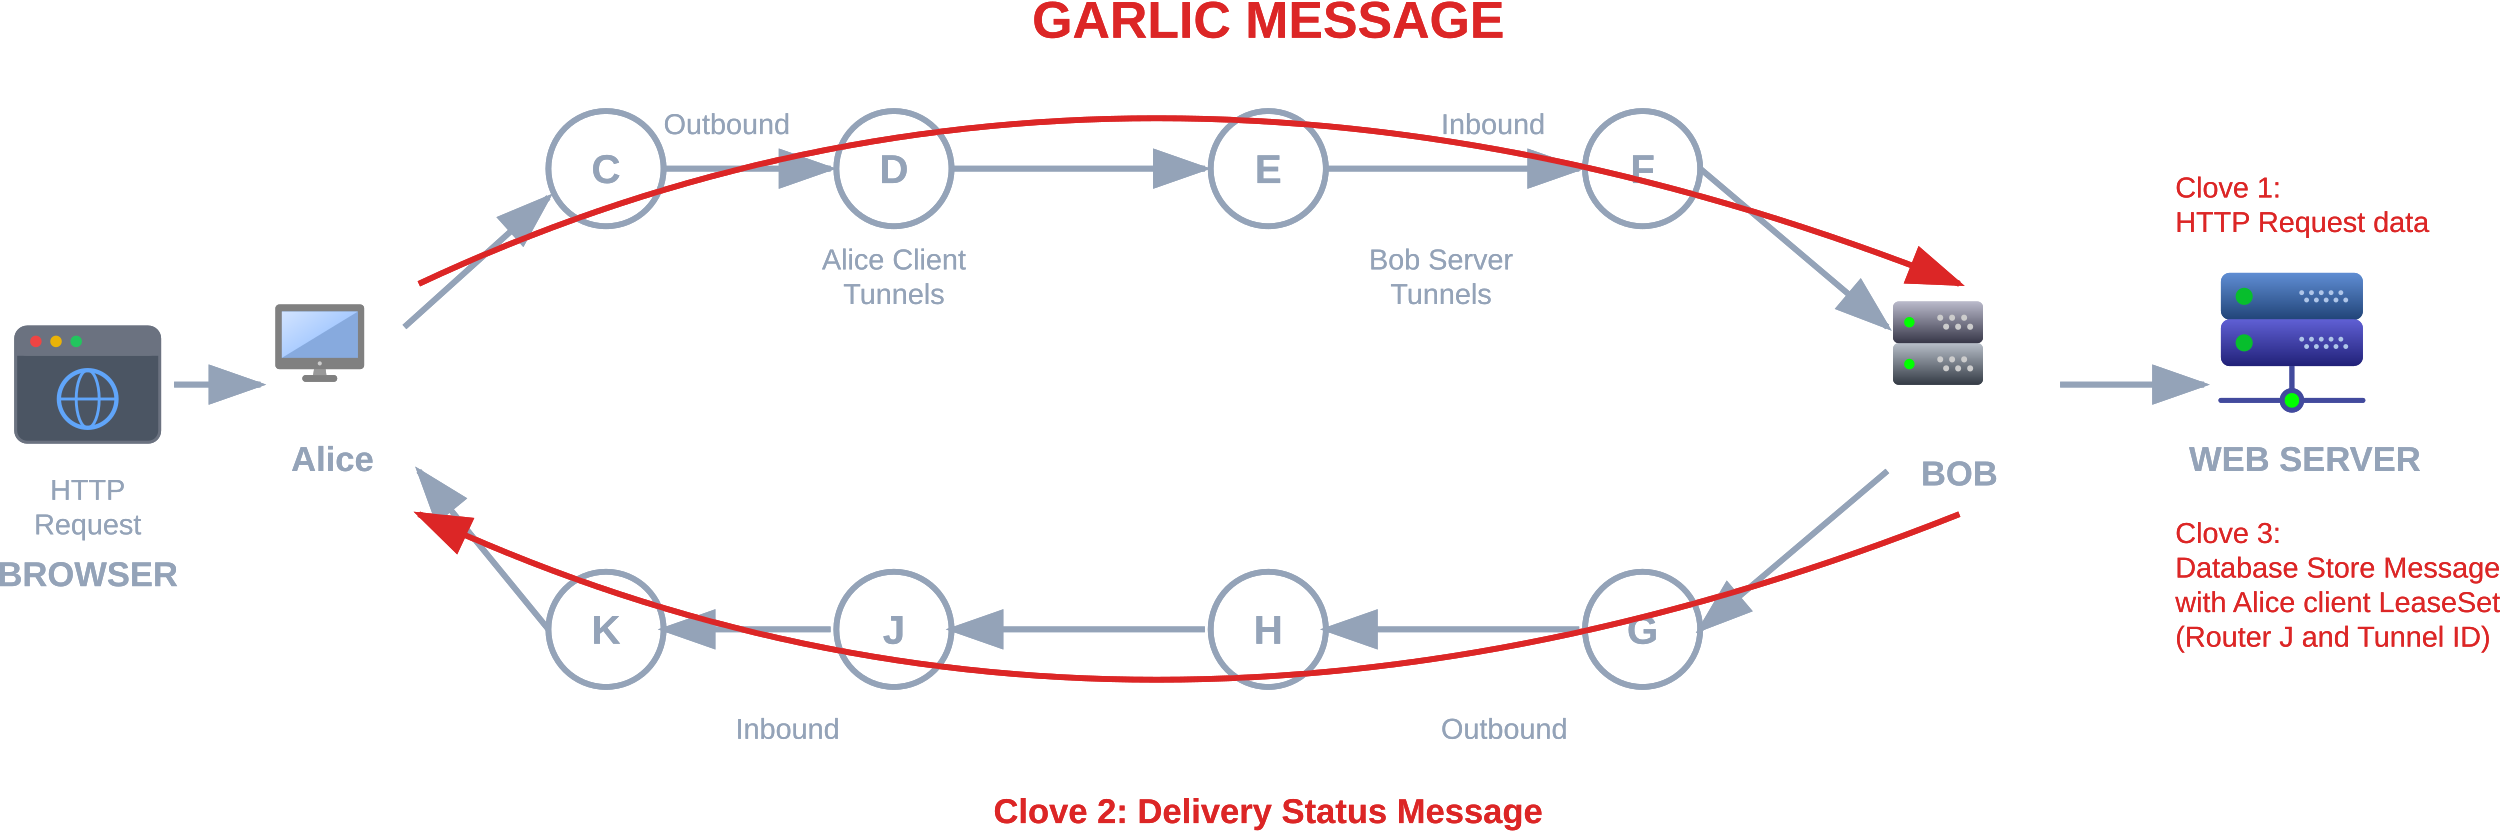
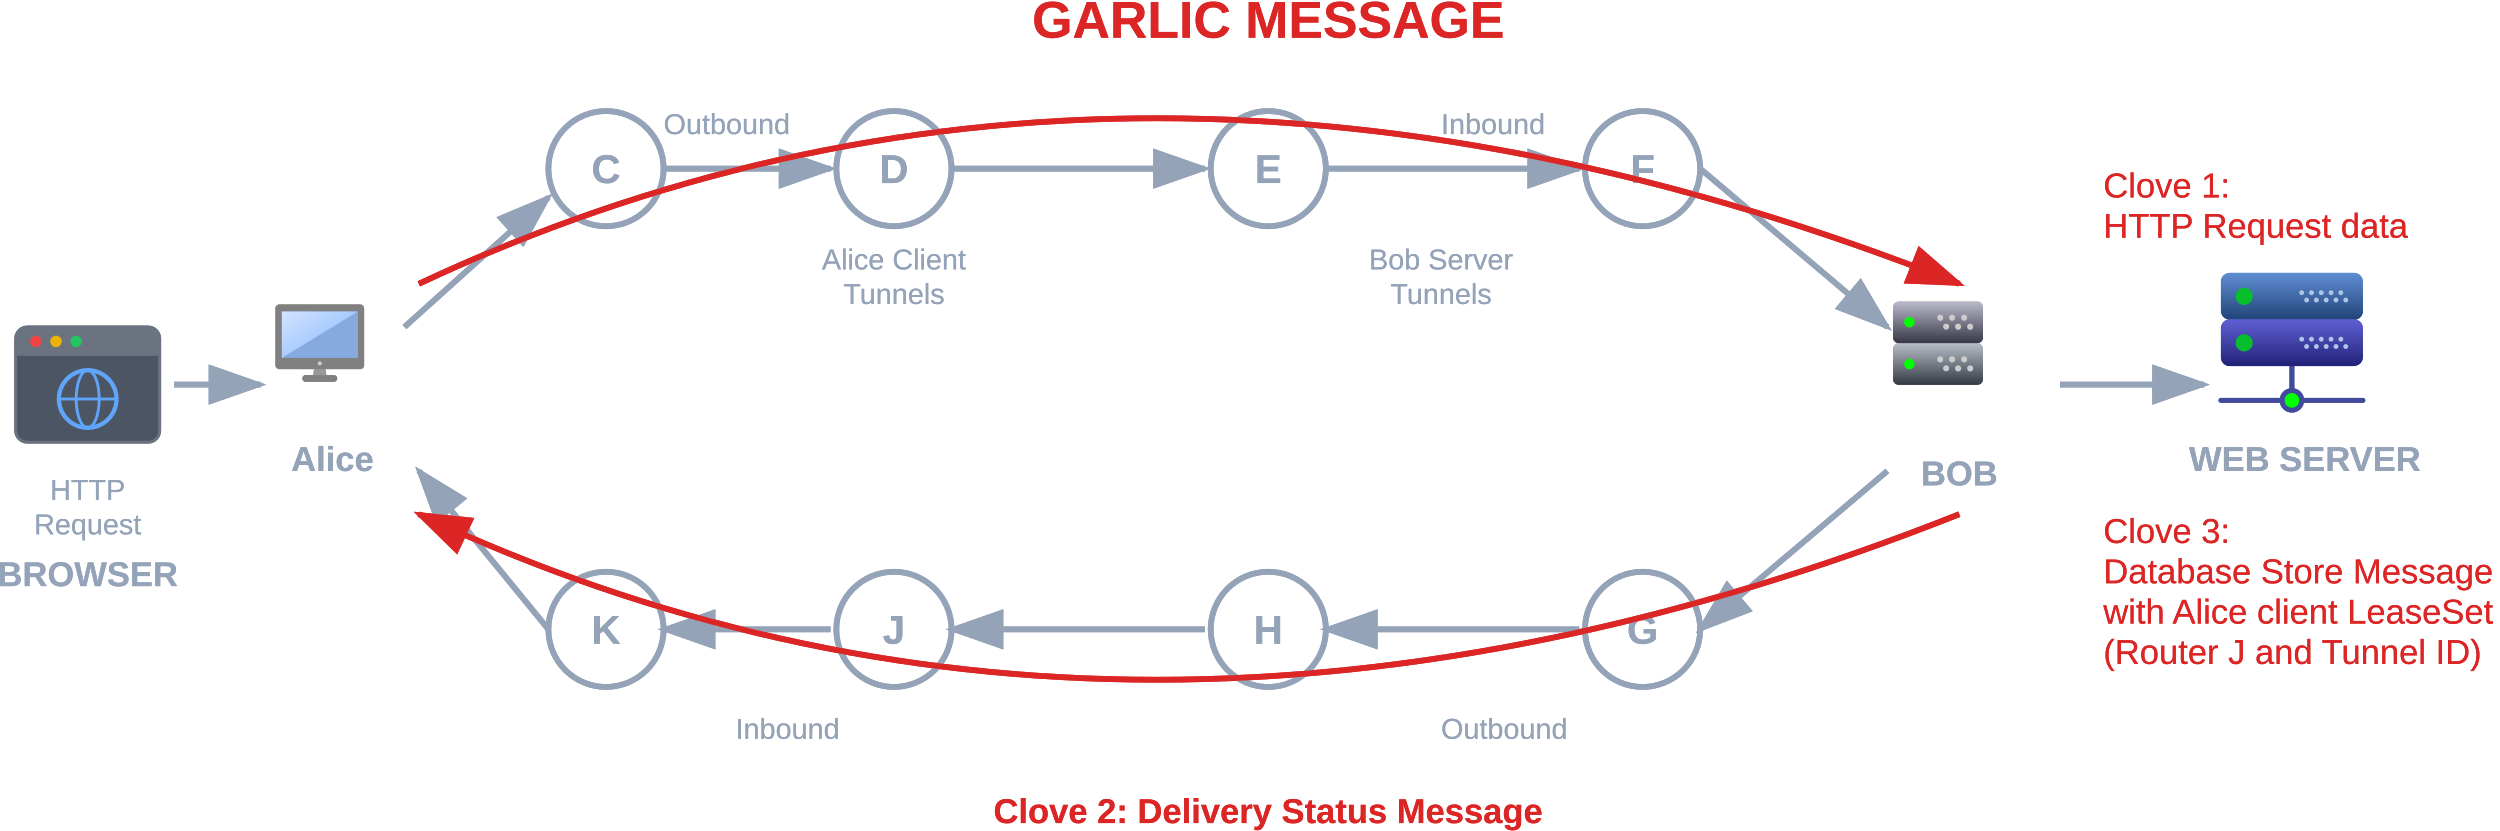
<svg xmlns="http://www.w3.org/2000/svg" viewBox="0 0 868.223 288.365" version="1.1" id="svg88" width="868.223" height="288.365">
  <defs id="defs53">
    <style id="style1">
      .name { font-family: Arial, sans-serif; font-size: 12px; font-weight: 600; fill: #94a3b8; text-anchor: middle; }
      .label { font-family: Arial, sans-serif; font-size: 10px; font-weight: 500; fill: #94a3b8; text-anchor: middle; }
      .tunnel-label { font-family: Arial, sans-serif; font-size: 10px; font-weight: 500; fill: #94a3b8; }
      .garlic-label { font-family: Arial, sans-serif; font-size: 12px; font-weight: 600; fill: #dc2626; text-anchor: middle; }
      .clove-label { font-family: Arial, sans-serif; font-size: 10px; font-weight: 500; fill: #dc2626; }
      .arrow { fill: none; stroke: #94a3b8; stroke-width: 2; }
      .garlic-arrow { fill: none; stroke: #dc2626; stroke-width: 2; }
      .hop-circle { fill: none; stroke: #94a3b8; stroke-width: 2; }
      .hop-label { font-family: Arial, sans-serif; font-size: 14px; font-weight: 600; fill: #94a3b8; text-anchor: middle; }
    </style>
    <linearGradient id="client-grad" x1="7.8" x2="23.1" y1="10.4" y2="33.3" gradientUnits="userSpaceOnUse">
      <stop offset="0" stop-color="#d5e5ff" id="stop1" />
      <stop offset="1" stop-color="#acf" id="stop2" />
    </linearGradient>
    <g id="client">
      <path fill="#999999" d="m 35.2,44.9 1,7.6 h -8.4 l 1.1,-7.6 z" id="path2" />
      <path fill="#808080" d="m 60,46 c 0,1.3 -1.1,2.4 -2.4,2.4 H 6.4 A 2.4,2.4 0 0 1 4,46 V 10 C 4,8.7 5.1,7.6 6.4,7.6 h 51.2 c 1.3,0 2.4,1 2.4,2.4 z m -37,6.2 h 18 a 2,2 45 0 1 2,2 v 0.2 a 2,2 135 0 1 -2,2 H 23 a 2,2 45 0 1 -2,-2 v -0.2 a 2,2 135 0 1 2,-2 z" id="path3" />
      <circle cx="32" cy="44.8" r="1.3" fill="#cccccc" id="circle3" />
      <path fill="#87aade" d="m 8.1,12 v 29.3 h 48 V 12 Z" id="path4" />
      <path fill="url(#client-grad)" d="m 7.5,12.5 v 29 l 49,-29 z" transform="matrix(0.98,0,0,1.01,0.7,-0.6)" id="path5" />
    </g>
    <linearGradient id="server-grad-a" x1="32.8" x2="32.8" y1="32" y2="57.6" gradientUnits="userSpaceOnUse">
      <stop offset="0" stop-color="#b7bec8" id="stop5" />
      <stop offset="1" stop-color="#373e48" id="stop6" />
    </linearGradient>
    <linearGradient id="server-grad-b" x1="27.2" x2="27.2" y1="6.3" y2="32" gradientUnits="userSpaceOnUse">
      <stop offset="0" stop-color="#b7b7c8" id="stop7" />
      <stop offset="1" stop-color="#373748" id="stop8" />
    </linearGradient>
    <path id="server-dot" d="m 50.4,42.2 c 0,1.2 -0.8,2 -1.9,2 -1.1,0 -1.9,-0.8 -1.9,-2 0,-1.2 0.8,-1.9 1.9,-1.9 1.1,0 1.9,0.8 1.9,2" />
    <g id="server">
      <path fill="url(#server-grad-a)" d="M 56.8,58.3 H 7.2 c -2,0 -3.6,-1.6 -3.6,-3.6 V 35.6 c 0,-2 1.6,-3.6 3.6,-3.6 h 49.6 c 2,0 3.6,1.6 3.6,3.6 v 19.1 c 0,2 -1.6,3.6 -3.6,3.6" id="path8" />
      <path fill="url(#server-grad-b)" d="M 56.8,32 H 7.2 C 5.2,32 3.6,30.4 3.6,28.4 V 9.3 c 0,-2 1.6,-3.6 3.6,-3.6 h 49.6 c 2,0 3.6,1.6 3.6,3.6 v 19.1 c 0,2 -1.6,3.6 -3.6,3.6" id="path9" />
      <g fill="#cccccc" id="g18">
        <use href="#server-dot" id="use9" />
        <use href="#server-dot" x="-7.6" id="use10" />
        <use href="#server-dot" x="3.8" y="5.7" id="use11" />
        <use href="#server-dot" x="-3.8" y="5.7" id="use12" />
        <use href="#server-dot" x="-15.1" id="use13" />
        <path d="m 39,47.9 c 0,1.1 -0.7,1.9 -1.9,1.9 -1,0 -1.9,-0.8 -1.9,-1.9 0,-1.1 0.8,-1.9 2,-1.9 1.2,0 1.8,0.8 1.8,1.9" id="path13" />
        <use href="#server-dot" y="-26.3" id="use14" />
        <use href="#server-dot" x="-7.6" y="-26.3" id="use15" />
        <use href="#server-dot" x="3.8" y="-20.6" id="use16" />
        <use href="#server-dot" x="-3.8" y="-20.6" id="use17" />
        <use href="#server-dot" x="-15.1" y="-26.3" id="use18" />
        <path d="m 39,21.6 c 0,1.1 -0.7,1.9 -1.9,1.9 -1,0 -1.9,-0.8 -1.9,-1.9 0,-1.1 0.8,-1.9 2,-1.9 1.2,0 1.8,0.8 1.8,1.9" id="path18" />
      </g>
      <g fill="#00ff00" id="g19">
        <circle cx="13.9" cy="45.2" r="3.3" id="circle18" />
        <circle cx="13.9" cy="18.8" r="3.3" id="circle19" />
      </g>
    </g>
    <g id="browser">
      <rect x="0" y="0" width="50" height="40" rx="4" fill="#4b5563" stroke="#6b7280" stroke-width="1" id="rect19" />
      <rect x="0" y="0" width="50" height="10" rx="4" fill="#6b7280" id="rect20" />
      <rect x="0" y="6" width="50" height="4" fill="#6b7280" id="rect21" />
      <circle cx="7" cy="5" r="2" fill="#ef4444" id="circle21" />
      <circle cx="14" cy="5" r="2" fill="#eab308" id="circle22" />
      <circle cx="21" cy="5" r="2" fill="#22c55e" id="circle23" />
      <circle cx="25" cy="25" r="10" fill="none" stroke="#60a5fa" stroke-width="1.5" id="circle24" />
      <ellipse cx="25" cy="25" rx="4" ry="10" fill="none" stroke="#60a5fa" stroke-width="1" id="ellipse24" />
      <line x1="15" y1="25" x2="35" y2="25" stroke="#60a5fa" stroke-width="1" id="line24" />
    </g>
    <linearGradient id="ws-grad-a" x1="27.6" x2="27.6" y1="1.5" y2="20.6" gradientUnits="userSpaceOnUse">
      <stop offset="0" stop-color="#5f8dd3" id="stop24" />
      <stop offset="1" stop-color="#214478" id="stop25" />
    </linearGradient>
    <linearGradient id="ws-grad-b" x1="23.7" x2="23.7" y1="20.6" y2="39.5" gradientUnits="userSpaceOnUse">
      <stop offset="0" stop-color="#5f5fd3" id="stop26" />
      <stop offset="1" stop-color="#212178" id="stop27" />
    </linearGradient>
    <g id="webserver">
      <g transform="scale(0.85)" id="g52">
        <path fill="url(#ws-grad-a)" d="M 55.4,20.5 H 4.6 A 3.6,3.6 0 0 1 1,16.9 V 5 A 3.6,3.6 0 0 1 4.6,1.4 H 55.4 A 3.6,3.6 0 0 1 59,5.1 V 17 a 3.6,3.6 0 0 1 -3.6,3.6 z" id="path27" />
        <circle cx="30" cy="53.5" r="4" fill="#00ff00" stroke="#424a9d" stroke-width="2" id="circle27" />
        <path fill="url(#ws-grad-b)" d="M 55.4,39.5 H 4.6 A 3.6,3.6 0 0 1 1,35.9 V 24 A 3.6,3.6 0 0 1 4.6,20.4 H 55.4 A 3.6,3.6 0 0 1 59,24 v 11.8 a 3.6,3.6 0 0 1 -3.6,3.6 z" id="path28" />
        <g fill="none" stroke="#424a9d" stroke-width="2" id="g30">
          <path stroke-linecap="round" d="m 1,53.5 h 25 m 8,0 h 25" id="path29" />
          <path d="m 30,49.5 v -10" id="path30" />
        </g>
        <g fill="#07be2d" id="g31">
          <circle cx="10.5" cy="11" r="3.5" id="circle30" />
          <circle cx="10.5" cy="30" r="3.5" id="circle31" />
        </g>
        <g fill="#afc6e9" id="g51">
          <circle cx="50" cy="9.5" r="1" id="circle32" />
          <circle cx="46" cy="9.5" r="1" id="circle33" />
          <circle cx="52" cy="12.5" r="1" id="circle34" />
          <circle cx="48" cy="12.5" r="1" id="circle35" />
          <circle cx="42" cy="9.5" r="1" id="circle36" />
          <circle cx="44" cy="12.5" r="1" id="circle37" />
          <circle cx="38" cy="9.5" r="1" id="circle38" />
          <circle cx="40" cy="12.5" r="1" id="circle39" />
          <circle cx="34" cy="9.5" r="1" id="circle40" />
          <circle cx="36" cy="12.5" r="1" id="circle41" />
          <circle cx="50" cy="28.5" r="1" id="circle42" />
          <circle cx="46" cy="28.5" r="1" id="circle43" />
          <circle cx="52" cy="31.5" r="1" id="circle44" />
          <circle cx="48" cy="31.5" r="1" id="circle45" />
          <circle cx="42" cy="28.5" r="1" id="circle46" />
          <circle cx="44" cy="31.5" r="1" id="circle47" />
          <circle cx="38" cy="28.5" r="1" id="circle48" />
          <circle cx="40" cy="31.5" r="1" id="circle49" />
          <circle cx="34" cy="28.5" r="1" id="circle50" />
          <circle cx="36" cy="31.5" r="1" id="circle51" />
        </g>
      </g>
    </g>
    <marker id="arrowhead" markerWidth="10" markerHeight="7" refX="9" refY="3.5" orient="auto">
      <polygon points="10,3.5 0,7 0,0 " fill="#94a3b8" id="polygon52" />
    </marker>
    <marker id="arrowhead-red" markerWidth="10" markerHeight="7" refX="9" refY="3.5" orient="auto">
      <polygon points="10,3.5 0,7 0,0 " fill="#dc2626" id="polygon53" />
    </marker>
  </defs>
  <text x="440.472" y="13.104" class="garlic-label" style="font-size:18px" id="text53">GARLIC MESSAGE</text>
  <g transform="translate(5.454102,113.5668)" id="g53">
    <use href="#browser" id="use53" />
  </g>
  <text x="30.454" y="173.567" class="label" id="text54">HTTP</text>
  <text x="30.454" y="185.567" class="label" id="text55">Request</text>
  <text x="30.454" y="203.567" class="name" id="text56">BROWSER</text>
  <line x1="60.454" y1="133.567" x2="90.454" y2="133.567" class="arrow" marker-end="url(#arrowhead)" id="line56" />
  <g transform="matrix(0.55,0,0,0.55,93.4541,101.5668)" id="g56">
    <use href="#client" id="use56" />
  </g>
  <text x="115.454" y="163.567" class="name" id="text57">Alice</text>
  <circle cx="210.454" cy="58.567" r="20" class="hop-circle" id="circle57" />
  <text x="210.454" y="63.567" class="hop-label" id="text58">C</text>
  <circle cx="310.454" cy="58.567" r="20" class="hop-circle" id="circle58" />
  <text x="310.454" y="63.567" class="hop-label" id="text59">D</text>
  <circle cx="440.454" cy="58.567" r="20" class="hop-circle" id="circle59" />
  <text x="440.454" y="63.567" class="hop-label" id="text60">E</text>
  <circle cx="570.454" cy="58.567" r="20" class="hop-circle" id="circle60" />
  <text x="570.454" y="63.567" class="hop-label" id="text61">F</text>
  <line x1="140.454" y1="113.567" x2="190.454" y2="68.567" class="arrow" marker-end="url(#arrowhead)" id="line61" />
  <line x1="230.454" y1="58.567" x2="288.454" y2="58.567" class="arrow" marker-end="url(#arrowhead)" id="line62" />
  <line x1="330.454" y1="58.567" x2="418.454" y2="58.567" class="arrow" marker-end="url(#arrowhead)" id="line63" />
  <line x1="460.454" y1="58.567" x2="548.454" y2="58.567" class="arrow" marker-end="url(#arrowhead)" id="line64" />
  <line x1="590.454" y1="58.567" x2="655.454" y2="113.567" class="arrow" marker-end="url(#arrowhead)" id="line65" />
  <text x="230.454" y="46.567" class="tunnel-label" id="text65">Outbound</text>
  <text x="500.454" y="46.567" class="tunnel-label" id="text66">Inbound</text>
  <text x="310.454" y="93.567" class="label" id="text67">Alice Client</text>
  <text x="310.454" y="105.567" class="label" id="text68">Tunnels</text>
  <text x="500.454" y="93.567" class="label" id="text69">Bob Server</text>
  <text x="500.454" y="105.567" class="label" id="text70">Tunnels</text>
  <circle cx="210.454" cy="218.567" r="20" class="hop-circle" id="circle70" />
  <text x="210.454" y="223.567" class="hop-label" id="text71">K</text>
  <circle cx="310.454" cy="218.567" r="20" class="hop-circle" id="circle71" />
  <text x="310.454" y="223.567" class="hop-label" id="text72">J</text>
  <circle cx="440.454" cy="218.567" r="20" class="hop-circle" id="circle72" />
  <text x="440.454" y="223.567" class="hop-label" id="text73">H</text>
  <circle cx="570.454" cy="218.567" r="20" class="hop-circle" id="circle73" />
  <text x="570.454" y="223.567" class="hop-label" id="text74">G</text>
  <line x1="190.454" y1="218.567" x2="145.454" y2="163.567" class="arrow" marker-end="url(#arrowhead)" id="line74" />
  <line x1="288.454" y1="218.567" x2="230.454" y2="218.567" class="arrow" marker-end="url(#arrowhead)" id="line75" />
  <line x1="418.454" y1="218.567" x2="330.454" y2="218.567" class="arrow" marker-end="url(#arrowhead)" id="line76" />
  <line x1="548.454" y1="218.567" x2="460.454" y2="218.567" class="arrow" marker-end="url(#arrowhead)" id="line77" />
  <line x1="655.454" y1="163.567" x2="590.454" y2="218.567" class="arrow" marker-end="url(#arrowhead)" id="line78" />
  <text x="255.454" y="256.567" class="tunnel-label" id="text78">Inbound</text>
  <text x="500.454" y="256.567" class="tunnel-label" id="text79">Outbound</text>
  <g transform="matrix(0.55,0,0,0.55,655.4541,101.5668)" id="g79">
    <use href="#server" id="use79" />
  </g>
  <text x="680.454" y="168.567" class="name" id="text80">BOB</text>
  <g transform="translate(770.4541,93.56684)" id="g80">
    <use href="#webserver" id="use80" />
  </g>
  <text x="800.454" y="163.567" class="name" id="text81">WEB SERVER</text>
  <line x1="715.454" y1="133.567" x2="765.454" y2="133.567" class="arrow" marker-end="url(#arrowhead)" id="line81" />
  <path d="m 145.454,98.567 q 245,-115 535,0" class="garlic-arrow" marker-end="url(#arrowhead-red)" id="path81" />
-   <text x="755.454" y="68.567" class="clove-label" id="text82">Clove 1:</text>
-   <text x="755.454" y="80.567" class="clove-label" id="text83">HTTP Request data</text>
-   <text x="755.454" y="188.567" class="clove-label" id="text84">Clove 3:</text>
-   <text x="755.454" y="200.567" class="clove-label" id="text85">Database Store Message</text>
-   <text x="755.454" y="212.567" class="clove-label" id="text86">with Alice client LeaseSet</text>
-   <text x="755.454" y="224.567" class="clove-label" id="text87">(Router J and Tunnel ID)</text>
+   <text x="730.454" y="68.567" class="clove-label" style="font-size:12px" id="text82">Clove 1:</text>
+   <text x="730.454" y="82.567" class="clove-label" style="font-size:12px" id="text83">HTTP Request data</text>
+   <text x="730.454" y="188.567" class="clove-label" style="font-size:12px" id="text84">Clove 3:</text>
+   <text x="730.454" y="202.567" class="clove-label" style="font-size:12px" id="text85">Database Store Message</text>
+   <text x="730.454" y="216.567" class="clove-label" style="font-size:12px" id="text86">with Alice client LeaseSet</text>
+   <text x="730.454" y="230.567" class="clove-label" style="font-size:12px" id="text87">(Router J and Tunnel ID)</text>
  <path d="m 680.454,178.567 q -290,115 -535,0" class="garlic-arrow" marker-end="url(#arrowhead-red)" id="path87" />
  <text x="440.393" y="285.84" class="garlic-label" id="text88">Clove 2: Delivery Status Message</text>
  <text x="440.472" y="13.104" class="garlic-label" style="font-size:18px" id="text1">GARLIC MESSAGE</text>
  <g transform="translate(5.454102,113.5668)" id="g1">
    <use href="#browser" id="use1" />
  </g>
  <text x="30.454" y="173.567" class="label" id="text2">HTTP</text>
  <text x="30.454" y="185.567" class="label" id="text3">Request</text>
  <text x="30.454" y="203.567" class="name" id="text4">BROWSER</text>
  <line x1="60.454" y1="133.567" x2="90.454" y2="133.567" class="arrow" marker-end="url(#arrowhead)" id="line4" />
  <g transform="matrix(0.55,0,0,0.55,93.4541,101.5668)" id="g4">
    <use href="#client" id="use4" />
  </g>
  <text x="115.454" y="163.567" class="name" id="text5">Alice</text>
  <circle cx="210.454" cy="58.567" r="20" class="hop-circle" id="circle5" />
  <text x="210.454" y="63.567" class="hop-label" id="text6">C</text>
  <circle cx="310.454" cy="58.567" r="20" class="hop-circle" id="circle6" />
  <text x="310.454" y="63.567" class="hop-label" id="text7">D</text>
  <circle cx="440.454" cy="58.567" r="20" class="hop-circle" id="circle7" />
  <text x="440.454" y="63.567" class="hop-label" id="text8">E</text>
  <circle cx="570.454" cy="58.567" r="20" class="hop-circle" id="circle8" />
  <text x="570.454" y="63.567" class="hop-label" id="text9">F</text>
  <line x1="140.454" y1="113.567" x2="190.454" y2="68.567" class="arrow" marker-end="url(#arrowhead)" id="line9" />
  <line x1="230.454" y1="58.567" x2="288.454" y2="58.567" class="arrow" marker-end="url(#arrowhead)" id="line10" />
  <line x1="330.454" y1="58.567" x2="418.454" y2="58.567" class="arrow" marker-end="url(#arrowhead)" id="line11" />
  <line x1="460.454" y1="58.567" x2="548.454" y2="58.567" class="arrow" marker-end="url(#arrowhead)" id="line12" />
  <line x1="590.454" y1="58.567" x2="655.454" y2="113.567" class="arrow" marker-end="url(#arrowhead)" id="line13" />
  <text x="230.454" y="46.567" class="tunnel-label" id="text13">Outbound</text>
  <text x="500.454" y="46.567" class="tunnel-label" id="text14">Inbound</text>
  <text x="310.454" y="93.567" class="label" id="text15">Alice Client</text>
  <text x="310.454" y="105.567" class="label" id="text16">Tunnels</text>
  <text x="500.454" y="93.567" class="label" id="text17">Bob Server</text>
  <text x="500.454" y="105.567" class="label" id="text18">Tunnels</text>
  <circle cx="210.454" cy="218.567" r="20" class="hop-circle" id="circle20" />
  <text x="210.454" y="223.567" class="hop-label" id="text20">K</text>
  <circle cx="310.454" cy="218.567" r="20" class="hop-circle" id="circle25" />
  <text x="310.454" y="223.567" class="hop-label" id="text25">J</text>
  <circle cx="440.454" cy="218.567" r="20" class="hop-circle" id="circle26" />
  <text x="440.454" y="223.567" class="hop-label" id="text26">H</text>
  <circle cx="570.454" cy="218.567" r="20" class="hop-circle" id="circle28" />
  <text x="570.454" y="223.567" class="hop-label" id="text28">G</text>
  <line x1="190.454" y1="218.567" x2="145.454" y2="163.567" class="arrow" marker-end="url(#arrowhead)" id="line28" />
  <line x1="288.454" y1="218.567" x2="230.454" y2="218.567" class="arrow" marker-end="url(#arrowhead)" id="line29" />
  <line x1="418.454" y1="218.567" x2="330.454" y2="218.567" class="arrow" marker-end="url(#arrowhead)" id="line30" />
  <line x1="548.454" y1="218.567" x2="460.454" y2="218.567" class="arrow" marker-end="url(#arrowhead)" id="line31" />
  <line x1="655.454" y1="163.567" x2="590.454" y2="218.567" class="arrow" marker-end="url(#arrowhead)" id="line32" />
  <text x="255.454" y="256.567" class="tunnel-label" id="text32">Inbound</text>
  <text x="500.454" y="256.567" class="tunnel-label" id="text33">Outbound</text>
  <g transform="matrix(0.55,0,0,0.55,655.4541,101.5668)" id="g33">
    <use href="#server" id="use33" />
  </g>
  <text x="680.454" y="168.567" class="name" id="text34">BOB</text>
  <g transform="translate(770.4541,93.56684)" id="g34">
    <use href="#webserver" id="use34" />
  </g>
  <text x="800.454" y="163.567" class="name" id="text35">WEB SERVER</text>
  <line x1="715.454" y1="133.567" x2="765.454" y2="133.567" class="arrow" marker-end="url(#arrowhead)" id="line35" />
  <path d="m 145.454,98.567 q 245,-115 535,0" class="garlic-arrow" marker-end="url(#arrowhead-red)" id="path35" />
-   <text x="755.454" y="68.567" class="clove-label" id="text36">Clove 1:</text>
-   <text x="755.454" y="80.567" class="clove-label" id="text37">HTTP Request data</text>
-   <text x="755.454" y="188.567" class="clove-label" id="text38">Clove 3:</text>
-   <text x="755.454" y="200.567" class="clove-label" id="text39">Database Store Message</text>
-   <text x="755.454" y="212.567" class="clove-label" id="text40">with Alice client LeaseSet</text>
-   <text x="755.454" y="224.567" class="clove-label" id="text41">(Router J and Tunnel ID)</text>
+   <text x="730.454" y="68.567" class="clove-label" style="font-size:12px" id="text36">Clove 1:</text>
+   <text x="730.454" y="82.567" class="clove-label" style="font-size:12px" id="text37">HTTP Request data</text>
+   <text x="730.454" y="188.567" class="clove-label" style="font-size:12px" id="text38">Clove 3:</text>
+   <text x="730.454" y="202.567" class="clove-label" style="font-size:12px" id="text39">Database Store Message</text>
+   <text x="730.454" y="216.567" class="clove-label" style="font-size:12px" id="text40">with Alice client LeaseSet</text>
+   <text x="730.454" y="230.567" class="clove-label" style="font-size:12px" id="text41">(Router J and Tunnel ID)</text>
  <path d="m 680.454,178.567 q -290,115 -535,0" class="garlic-arrow" marker-end="url(#arrowhead-red)" id="path41" />
  <text x="440.393" y="285.84" class="garlic-label" id="text42">Clove 2: Delivery Status Message</text>
</svg>
